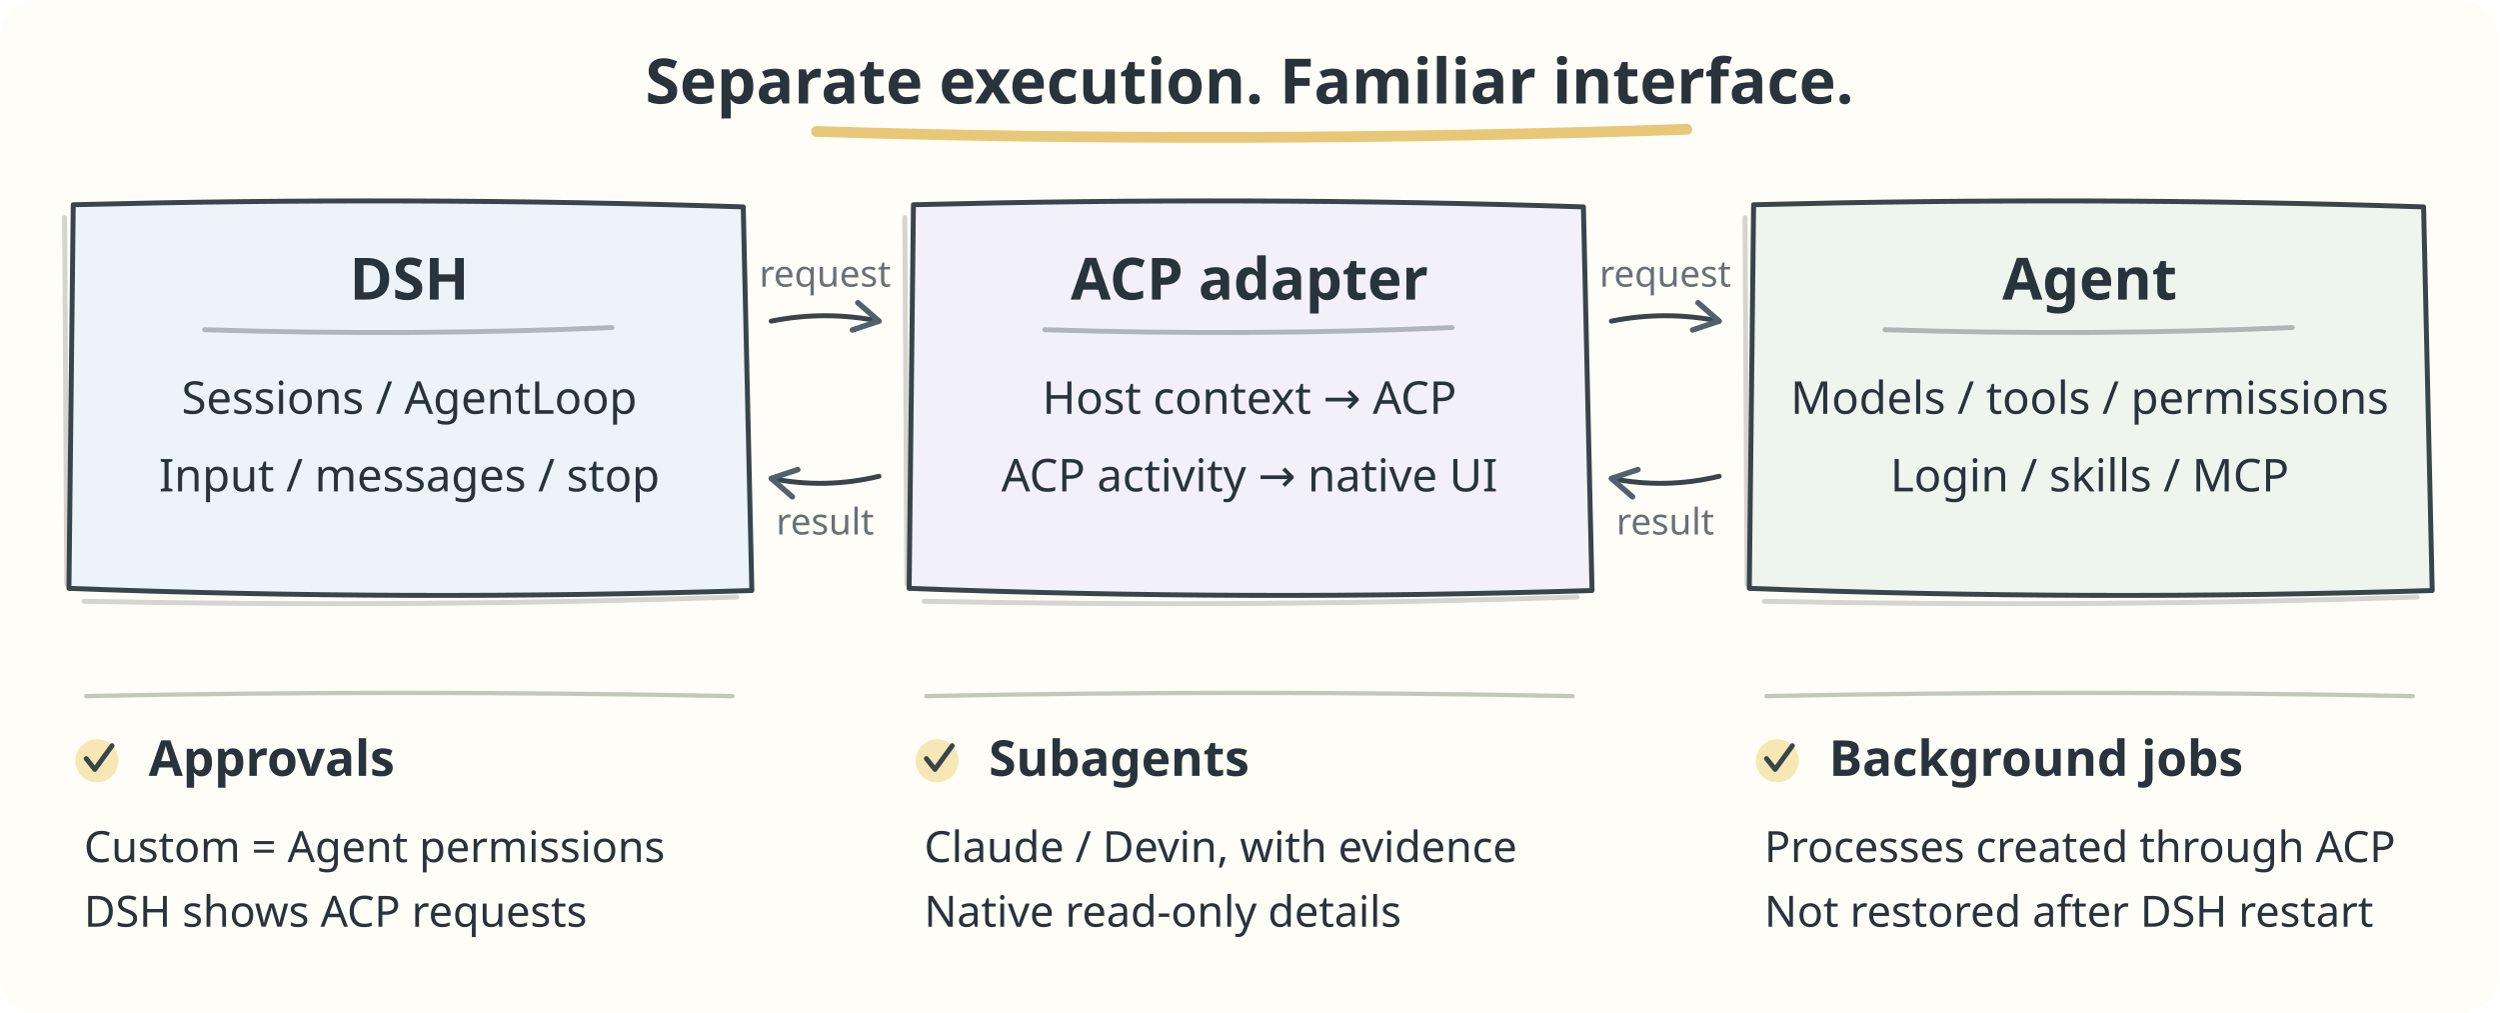
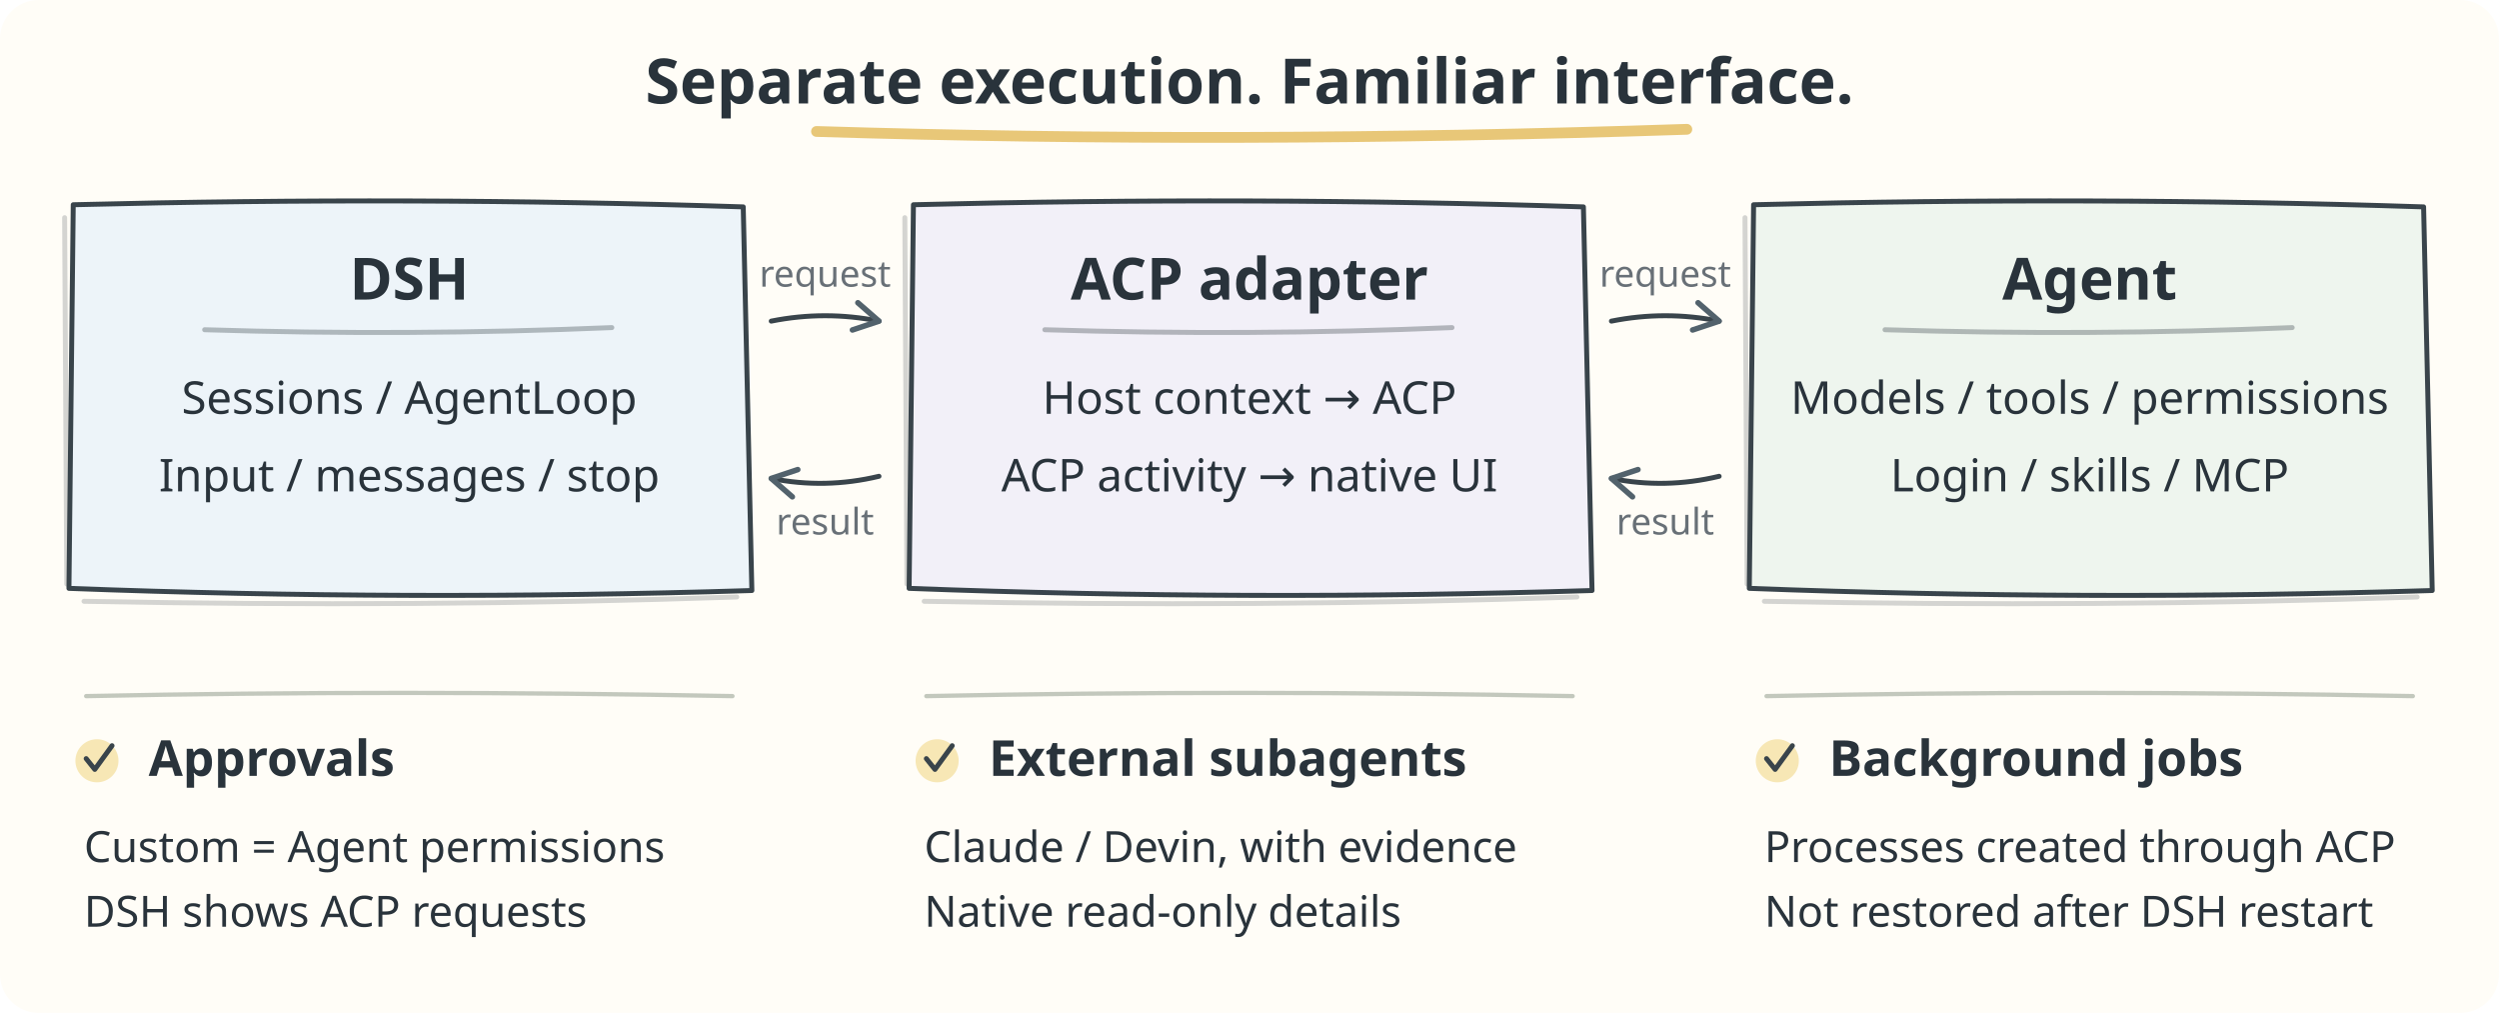
<svg xmlns="http://www.w3.org/2000/svg" width="1160" height="470" viewBox="0 0 1160 470" role="img" aria-labelledby="title description" lang="en">
  <style>
    text { fill:#29333b; font-family:'Chalkboard SE','Chalkboard','Comic Sans MS',sans-serif; }
    .title { font-size:29px; font-weight:600; }
    .heading { font-size:27px; font-weight:600; }
    .body { font-size:21px; }
    .note { font-size:20px; }
    .label { font-size:17px; fill:#687077; }
    .pencil { fill:none; stroke:#39444b; stroke-width:2.3; stroke-linecap:round; stroke-linejoin:round; }
  </style>
  <defs>
    <marker id="arrow" viewBox="0 0 10 10" refX="8" refY="5" markerWidth="7" markerHeight="7" orient="auto-start-reverse">
      <path d="M1 1 L8 5 L1 9" fill="none" stroke="#52626c" stroke-width="1.6" stroke-linecap="round" stroke-linejoin="round" />
    </marker>
  </defs>
  <rect width="1160" height="470" rx="18" fill="#fffdf7" />
  <text x="580" y="48" text-anchor="middle" class="title">Separate execution. Familiar interface.</text>
  <path d="M379 61 Q572 67 783 60" fill="none" stroke="#e8c778" stroke-width="5" stroke-linecap="round" />
  <g transform="translate(30 92)">
    <path d="M4 3 Q162 -1 315 4 L319 182 Q160 187 2 181 Z" fill="#edf4f9" stroke="#39444b" stroke-width="2.3" stroke-linejoin="round" />
    <path d="M0 9 L1 179 M9 187 Q164 190 312 185" class="pencil" opacity=".22" />
    <text x="160" y="47" text-anchor="middle" class="heading">DSH</text>
    <path d="M65 61 Q160 64 254 60" class="pencil" opacity=".35" />
    <text x="160" y="100" text-anchor="middle" class="body">Sessions / AgentLoop</text>
    <text x="160" y="136" text-anchor="middle" class="body">Input / messages / stop</text>
  </g>
  <g transform="translate(420 92)">
    <path d="M4 3 Q162 -1 315 4 L319 182 Q160 187 2 181 Z" fill="#f2f0f8" stroke="#39444b" stroke-width="2.3" stroke-linejoin="round" />
    <path d="M0 9 L1 179 M9 187 Q164 190 312 185" class="pencil" opacity=".22" />
    <text x="160" y="47" text-anchor="middle" class="heading">ACP adapter</text>
    <path d="M65 61 Q160 64 254 60" class="pencil" opacity=".35" />
    <text x="160" y="100" text-anchor="middle" class="body">Host context → ACP</text>
    <text x="160" y="136" text-anchor="middle" class="body">ACP activity → native UI</text>
  </g>
  <g transform="translate(810 92)">
    <path d="M4 3 Q162 -1 315 4 L319 182 Q160 187 2 181 Z" fill="#eef5ee" stroke="#39444b" stroke-width="2.3" stroke-linejoin="round" />
    <path d="M0 9 L1 179 M9 187 Q164 190 312 185" class="pencil" opacity=".22" />
    <text x="160" y="47" text-anchor="middle" class="heading">Agent</text>
    <path d="M65 61 Q160 64 254 60" class="pencil" opacity=".35" />
    <text x="160" y="100" text-anchor="middle" class="body">Models / tools / permissions</text>
    <text x="160" y="136" text-anchor="middle" class="body">Login / skills / MCP</text>
  </g>
  <path d="M358 149 Q383 144 408 149" class="pencil" marker-end="url(#arrow)" />
  <text x="383" y="133" class="label" text-anchor="middle">request</text>
  <path d="M408 221 Q383 227 358 222" class="pencil" marker-end="url(#arrow)" />
  <text x="383" y="248" class="label" text-anchor="middle">result</text>
  <path d="M748 149 Q773 144 798 149" class="pencil" marker-end="url(#arrow)" />
  <text x="773" y="133" class="label" text-anchor="middle">request</text>
  <path d="M798 221 Q773 227 748 222" class="pencil" marker-end="url(#arrow)" />
  <text x="773" y="248" class="label" text-anchor="middle">result</text>
  <g transform="translate(30 323)">
    <path d="M10 0 Q154 -3 310 0" fill="none" stroke="#c3c8bd" stroke-width="2" stroke-linecap="round" />
    <circle cx="15" cy="30" r="10" fill="#f7e7b5" />
    <path d="M10 29 l4 5 l8 -11" class="pencil" />
    <text x="39" y="37" class="heading" style="font-size:23px">Approvals</text>
    <text x="9" y="77" class="note">Custom = Agent permissions</text>
    <text x="9" y="107" class="note">DSH shows ACP requests</text>
  </g>
  <g transform="translate(420 323)">
    <path d="M10 0 Q154 -3 310 0" fill="none" stroke="#c3c8bd" stroke-width="2" stroke-linecap="round" />
    <circle cx="15" cy="30" r="10" fill="#f7e7b5" />
    <path d="M10 29 l4 5 l8 -11" class="pencil" />
-     <text x="39" y="37" class="heading" style="font-size:23px">Subagents</text>
+     <text x="39" y="37" class="heading" style="font-size:23px">External subagents</text>
    <text x="9" y="77" class="note">Claude / Devin, with evidence</text>
    <text x="9" y="107" class="note">Native read-only details</text>
  </g>
  <g transform="translate(810 323)">
    <path d="M10 0 Q154 -3 310 0" fill="none" stroke="#c3c8bd" stroke-width="2" stroke-linecap="round" />
    <circle cx="15" cy="30" r="10" fill="#f7e7b5" />
    <path d="M10 29 l4 5 l8 -11" class="pencil" />
    <text x="39" y="37" class="heading" style="font-size:23px">Background jobs</text>
    <text x="9" y="77" class="note">Processes created through ACP</text>
    <text x="9" y="107" class="note">Not restored after DSH restart</text>
  </g>
</svg>
